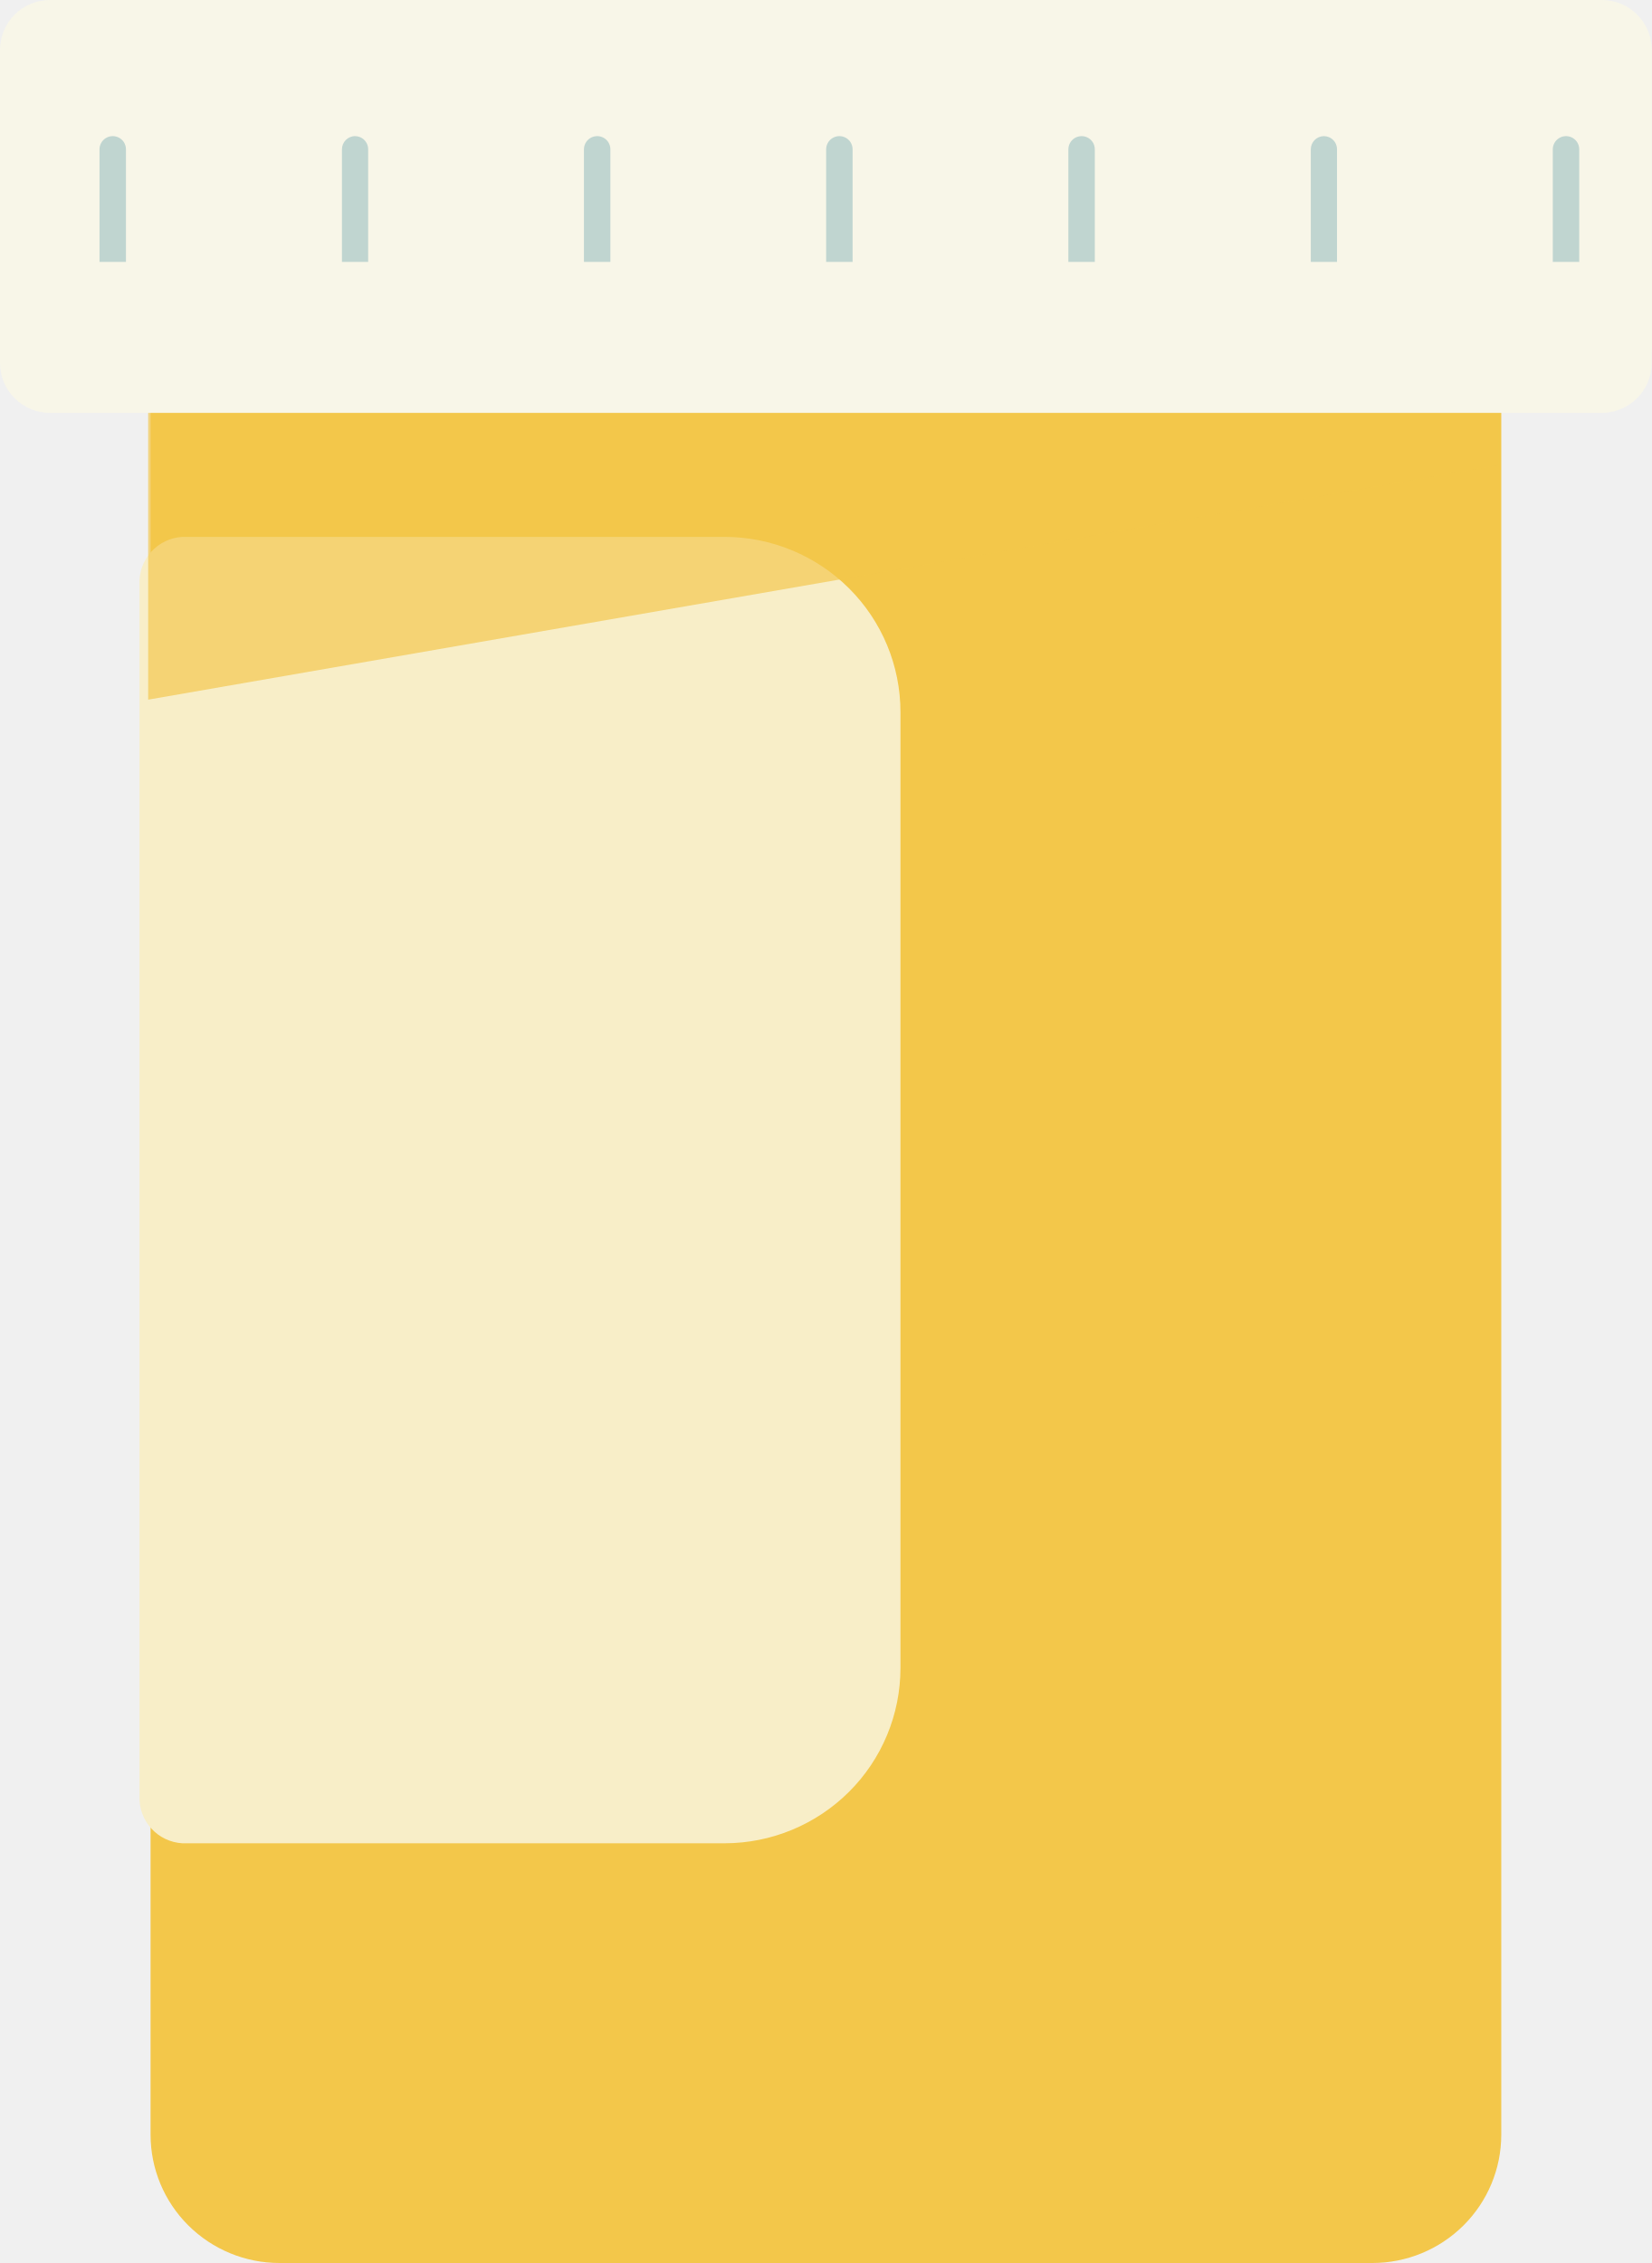
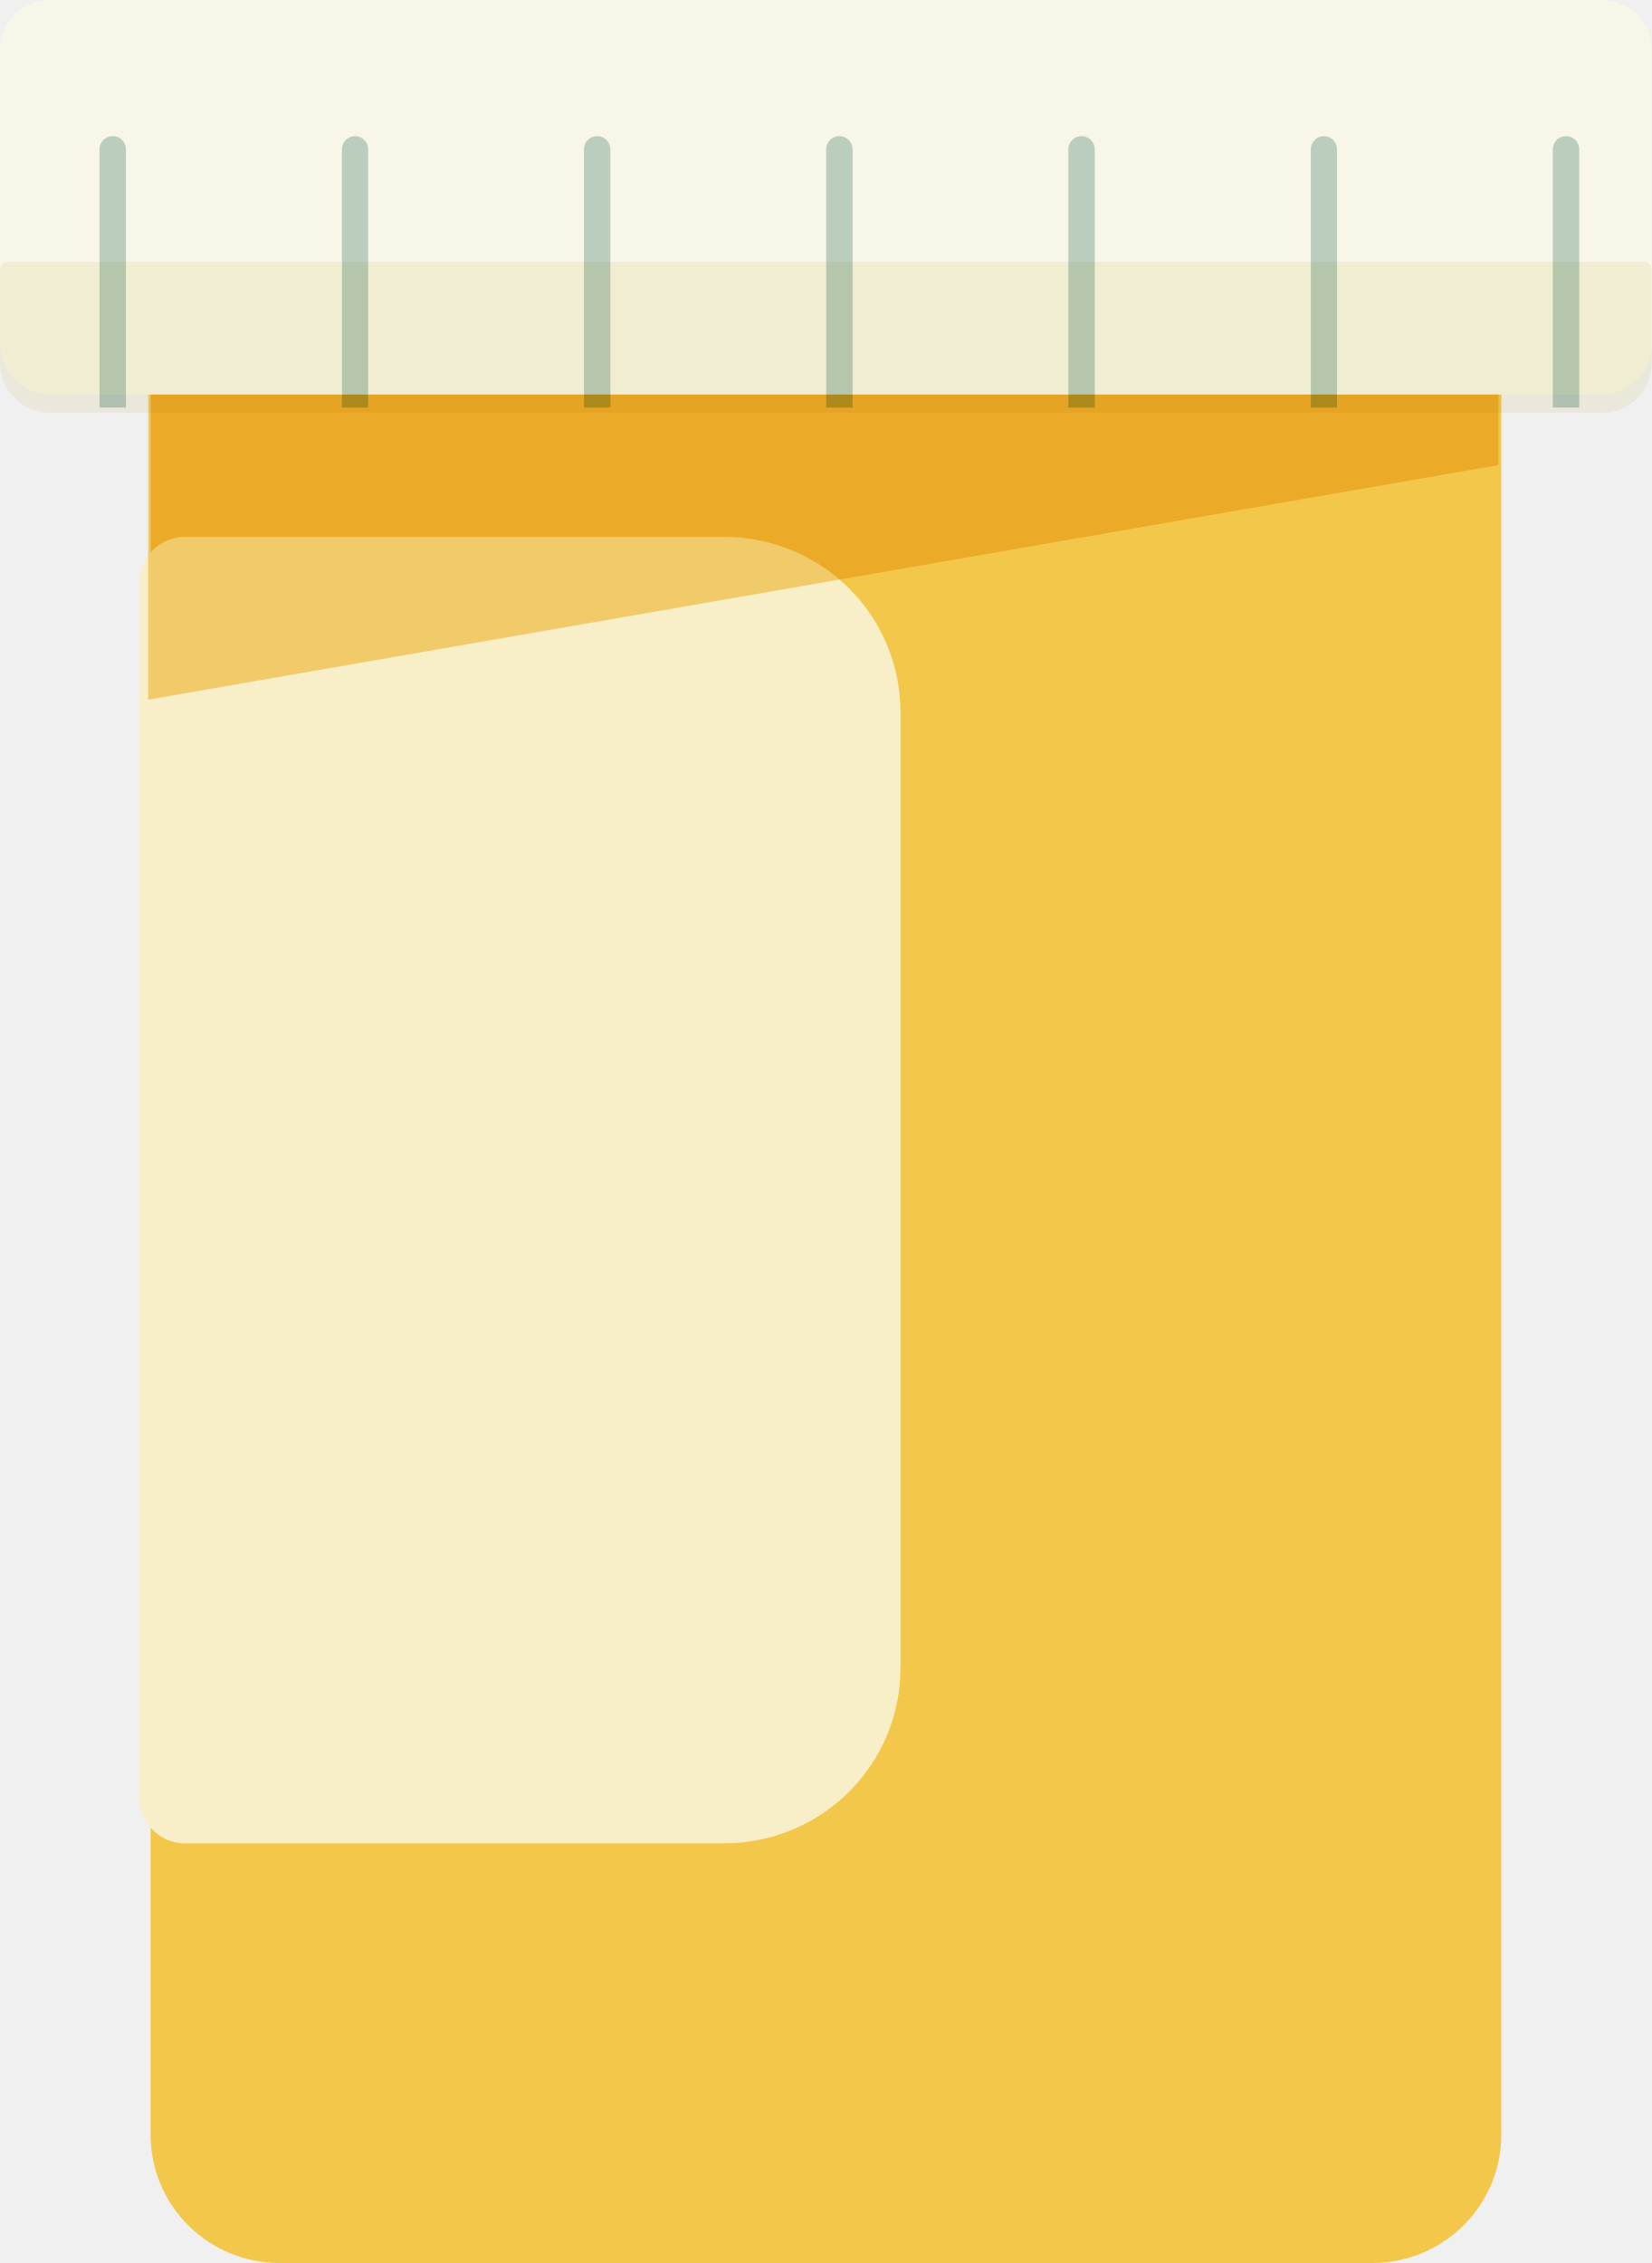
<svg xmlns="http://www.w3.org/2000/svg" width="100" height="137" viewBox="0 0 100 137" fill="none">
  <g clip-path="url(#clip0)">
-     <path d="M13.47 17.168h73.054c1.156 0 2.266.457 3.083 1.271a4.33 4.33 0 0 1 1.278 3.069v107.725c0 2.06-.823 4.036-2.286 5.492A7.822 7.822 0 0 1 83.08 137H16.92a7.822 7.822 0 0 1-5.519-2.275 7.747 7.747 0 0 1-2.286-5.492V21.508a4.33 4.33 0 0 1 1.275-3.066 4.371 4.371 0 0 1 3.08-1.274z" fill="#F3C74A" />
-     <path d="M11.04 111.591h32.84a10.686 10.686 0 0 0 7.52-3.117 10.583 10.583 0 0 0 3.113-7.492v-57.87c0-2.81-1.12-5.504-3.113-7.493a10.687 10.687 0 0 0-7.52-3.117H11.04a2.765 2.765 0 0 0-1.886.903 2.739 2.739 0 0 0-.708 1.96v73.363a2.739 2.739 0 0 0 .708 1.961c.485.536 1.163.86 1.887.902z" fill="#F8EEC8" />
-     <path d="M8.97 42.357v-22.05a4.33 4.33 0 0 1 1.275-3.067 4.371 4.371 0 0 1 3.08-1.274H86.35a4.38 4.38 0 0 1 3.084 1.271 4.337 4.337 0 0 1 1.277 3.07v7.848L8.97 42.357z" fill="#F3C74A" opacity=".67" />
-     <path d="M96.964 0H3.036A3.029 3.029 0 0 0 0 3.022v17.84a3.029 3.029 0 0 0 3.036 3.022h93.928A3.029 3.029 0 0 0 100 20.863V3.021A3.029 3.029 0 0 0 96.964 0z" fill="#F8F6E8" />
-     <path d="M7.625 24.674V9.044a.793.793 0 0 0-.493-.742.802.802 0 0 0-1.108.735v15.637h1.6zM22.288 24.674V9.044a.792.792 0 0 0-.492-.742.803.803 0 0 0-.308-.062.802.802 0 0 0-.787.804v15.63h1.587zM36.952 24.674V9.044a.794.794 0 0 0-.493-.742.802.802 0 0 0-1.108.735v15.637h1.6zM51.615 24.674V9.044a.794.794 0 0 0-.493-.742.802.802 0 0 0-1.108.735v15.637h1.6zM66.278 24.674V9.044a.792.792 0 0 0-.493-.742.803.803 0 0 0-1.108.735v15.637h1.6zM80.941 24.674V9.044a.794.794 0 0 0-.492-.742.804.804 0 0 0-.308-.062.803.803 0 0 0-.787.804v15.63h1.587zM95.605 24.674V9.044a.794.794 0 0 0-.493-.742.802.802 0 0 0-1.108.735v15.637h1.6z" fill="#C0D5D0" />
-     <path d="M.483 15.856H99.51a.484.484 0 0 1 .483.48v5.639c0 .801-.32 1.57-.89 2.136a3.044 3.044 0 0 1-2.146.885H3.037a3.043 3.043 0 0 1-2.148-.885A3.014 3.014 0 0 1 0 21.975v-5.631a.479.479 0 0 1 .483-.488z" fill="#F8F6E8" />
+     <path d="M13.47 17.168H86.524C87.68 17.168 88.79 17.625 89.607 18.439C90.425 19.253 90.885 20.357 90.885 21.508V129.233C90.885 131.293 90.062 133.269 88.599 134.725C87.135 136.182 85.15 137 83.08 137H16.92C14.85 137 12.865 136.182 11.401 134.725C9.938 133.269 9.115 131.293 9.115 129.233V21.508C9.115 20.358 9.574 19.255 10.39 18.442C11.207 17.628 12.314 17.17 13.47 17.168V17.168Z" fill="#F3C74A" />
+     <path d="M11.041 111.591H43.879C46.702 111.584 49.407 110.463 51.4 108.474C53.393 106.485 54.513 103.791 54.513 100.982V43.112C54.513 40.303 53.393 37.608 51.4 35.619C49.407 33.63 46.702 32.51 43.879 32.502H11.041C10.317 32.545 9.639 32.869 9.154 33.405C8.668 33.941 8.414 34.645 8.446 35.366V108.728C8.414 109.449 8.668 110.153 9.154 110.689C9.639 111.225 10.317 111.549 11.041 111.591V111.591Z" fill="#F8EEC8" />
+     <g style="mix-blend-mode:multiply" opacity="0.67">
+       <path d="M8.97 42.357V20.306C8.97 19.156 9.429 18.053 10.245 17.24C11.062 16.426 12.169 15.968 13.325 15.966H86.351C86.924 15.966 87.491 16.078 88.02 16.296C88.549 16.515 89.03 16.834 89.435 17.237C89.84 17.64 90.161 18.119 90.38 18.645C90.599 19.172 90.712 19.736 90.712 20.306V28.155L8.97 42.357Z" fill="#F3C74A" />
+     </g>
+     <path d="M96.964 0H3.036C1.359 0 0 1.353 0 3.022V20.863C0 22.531 1.359 23.884 3.036 23.884H96.964C98.641 23.884 100 22.531 100 20.863V3.022C100 1.353 98.641 0 96.964 0Z" fill="#F8F6E8" />
+     <g style="mix-blend-mode:multiply">
+       <path d="M7.625 24.674V9.044C7.626 8.939 7.606 8.834 7.566 8.737C7.526 8.64 7.467 8.551 7.393 8.476C7.318 8.402 7.23 8.342 7.132 8.302C7.035 8.261 6.93 8.24 6.824 8.24V8.24C6.612 8.24 6.408 8.324 6.258 8.474C6.108 8.623 6.024 8.826 6.024 9.037V24.674H7.625Z" fill="#C0D5D0" />
+     </g>
+     <g style="mix-blend-mode:multiply">
+       <path d="M22.288 24.674V9.044C22.289 8.939 22.269 8.834 22.229 8.737C22.189 8.64 22.131 8.551 22.056 8.476C21.982 8.402 21.893 8.342 21.796 8.302C21.698 8.261 21.593 8.24 21.488 8.24C21.276 8.244 21.075 8.331 20.928 8.481C20.781 8.632 20.699 8.834 20.701 9.044V24.674H22.288Z" fill="#C0D5D0" />
+     </g>
+     <g style="mix-blend-mode:multiply">
+       <path d="M36.952 24.674V9.044C36.952 8.939 36.932 8.834 36.892 8.737C36.853 8.64 36.794 8.551 36.719 8.476C36.645 8.402 36.556 8.342 36.459 8.302C36.361 8.261 36.257 8.24 36.151 8.24V8.24C35.939 8.24 35.735 8.324 35.585 8.474C35.435 8.623 35.351 8.826 35.351 9.037V24.674H36.952Z" fill="#C0D5D0" />
+     </g>
+     <g style="mix-blend-mode:multiply">
+       <path d="M51.615 24.674V9.044C51.616 8.939 51.596 8.834 51.556 8.737C51.516 8.64 51.457 8.551 51.383 8.476C51.308 8.402 51.22 8.342 51.122 8.302C51.025 8.261 50.92 8.24 50.814 8.24V8.24C50.602 8.24 50.398 8.324 50.248 8.474C50.098 8.623 50.014 8.826 50.014 9.037V24.674H51.615Z" fill="#C0D5D0" />
+     </g>
+     <g style="mix-blend-mode:multiply">
+       <path d="M66.278 24.674V9.044C66.279 8.939 66.259 8.834 66.219 8.737C66.179 8.64 66.12 8.551 66.046 8.476C65.972 8.402 65.883 8.342 65.785 8.302C65.688 8.261 65.583 8.24 65.477 8.24V8.24C65.265 8.24 65.062 8.324 64.911 8.474C64.761 8.623 64.677 8.826 64.677 9.037V24.674H66.278Z" fill="#C0D5D0" />
+     </g>
+     <g style="mix-blend-mode:multiply">
+       <path d="M80.941 24.674V9.044C80.942 8.939 80.922 8.834 80.882 8.737C80.842 8.64 80.784 8.551 80.709 8.476C80.635 8.402 80.546 8.342 80.449 8.302C80.351 8.261 80.246 8.24 80.141 8.24V8.24C79.93 8.244 79.728 8.331 79.581 8.481C79.434 8.632 79.352 8.834 79.354 9.044V24.674H80.941Z" fill="#C0D5D0" />
+     </g>
+     <g style="mix-blend-mode:multiply">
+       <path d="M95.605 24.674V9.044C95.605 8.939 95.585 8.834 95.546 8.737C95.506 8.64 95.447 8.551 95.373 8.476C95.298 8.402 95.21 8.342 95.112 8.302C95.014 8.261 94.91 8.24 94.804 8.24V8.24C94.592 8.24 94.388 8.324 94.238 8.474C94.088 8.623 94.004 8.826 94.004 9.037V24.674H95.605Z" fill="#C0D5D0" />
+     </g>
+     <g style="mix-blend-mode:multiply">
+       <path d="M0.483 15.856H99.51C99.638 15.856 99.761 15.907 99.852 15.997C99.942 16.087 99.993 16.209 99.993 16.337V21.975C99.993 22.776 99.673 23.545 99.104 24.111C98.534 24.678 97.762 24.996 96.957 24.996H3.036C2.231 24.996 1.459 24.678 0.889 24.111C0.32 23.545 4.92946e-05 22.776 4.92946e-05 21.975V16.344C-0.001 16.28 0.011 16.217 0.035 16.158C0.059 16.099 0.094 16.045 0.139 15.999C0.184 15.954 0.238 15.918 0.297 15.893C0.356 15.869 0.419 15.856 0.483 15.856V15.856Z" fill="#F8F6E8" />
+     </g>
  </g>
  <defs>
    <clipPath id="clip0">
-       <path fill="#fff" d="M0 0h100v137H0z" />
+       <rect width="100" height="137" fill="white" />
    </clipPath>
  </defs>
</svg>
